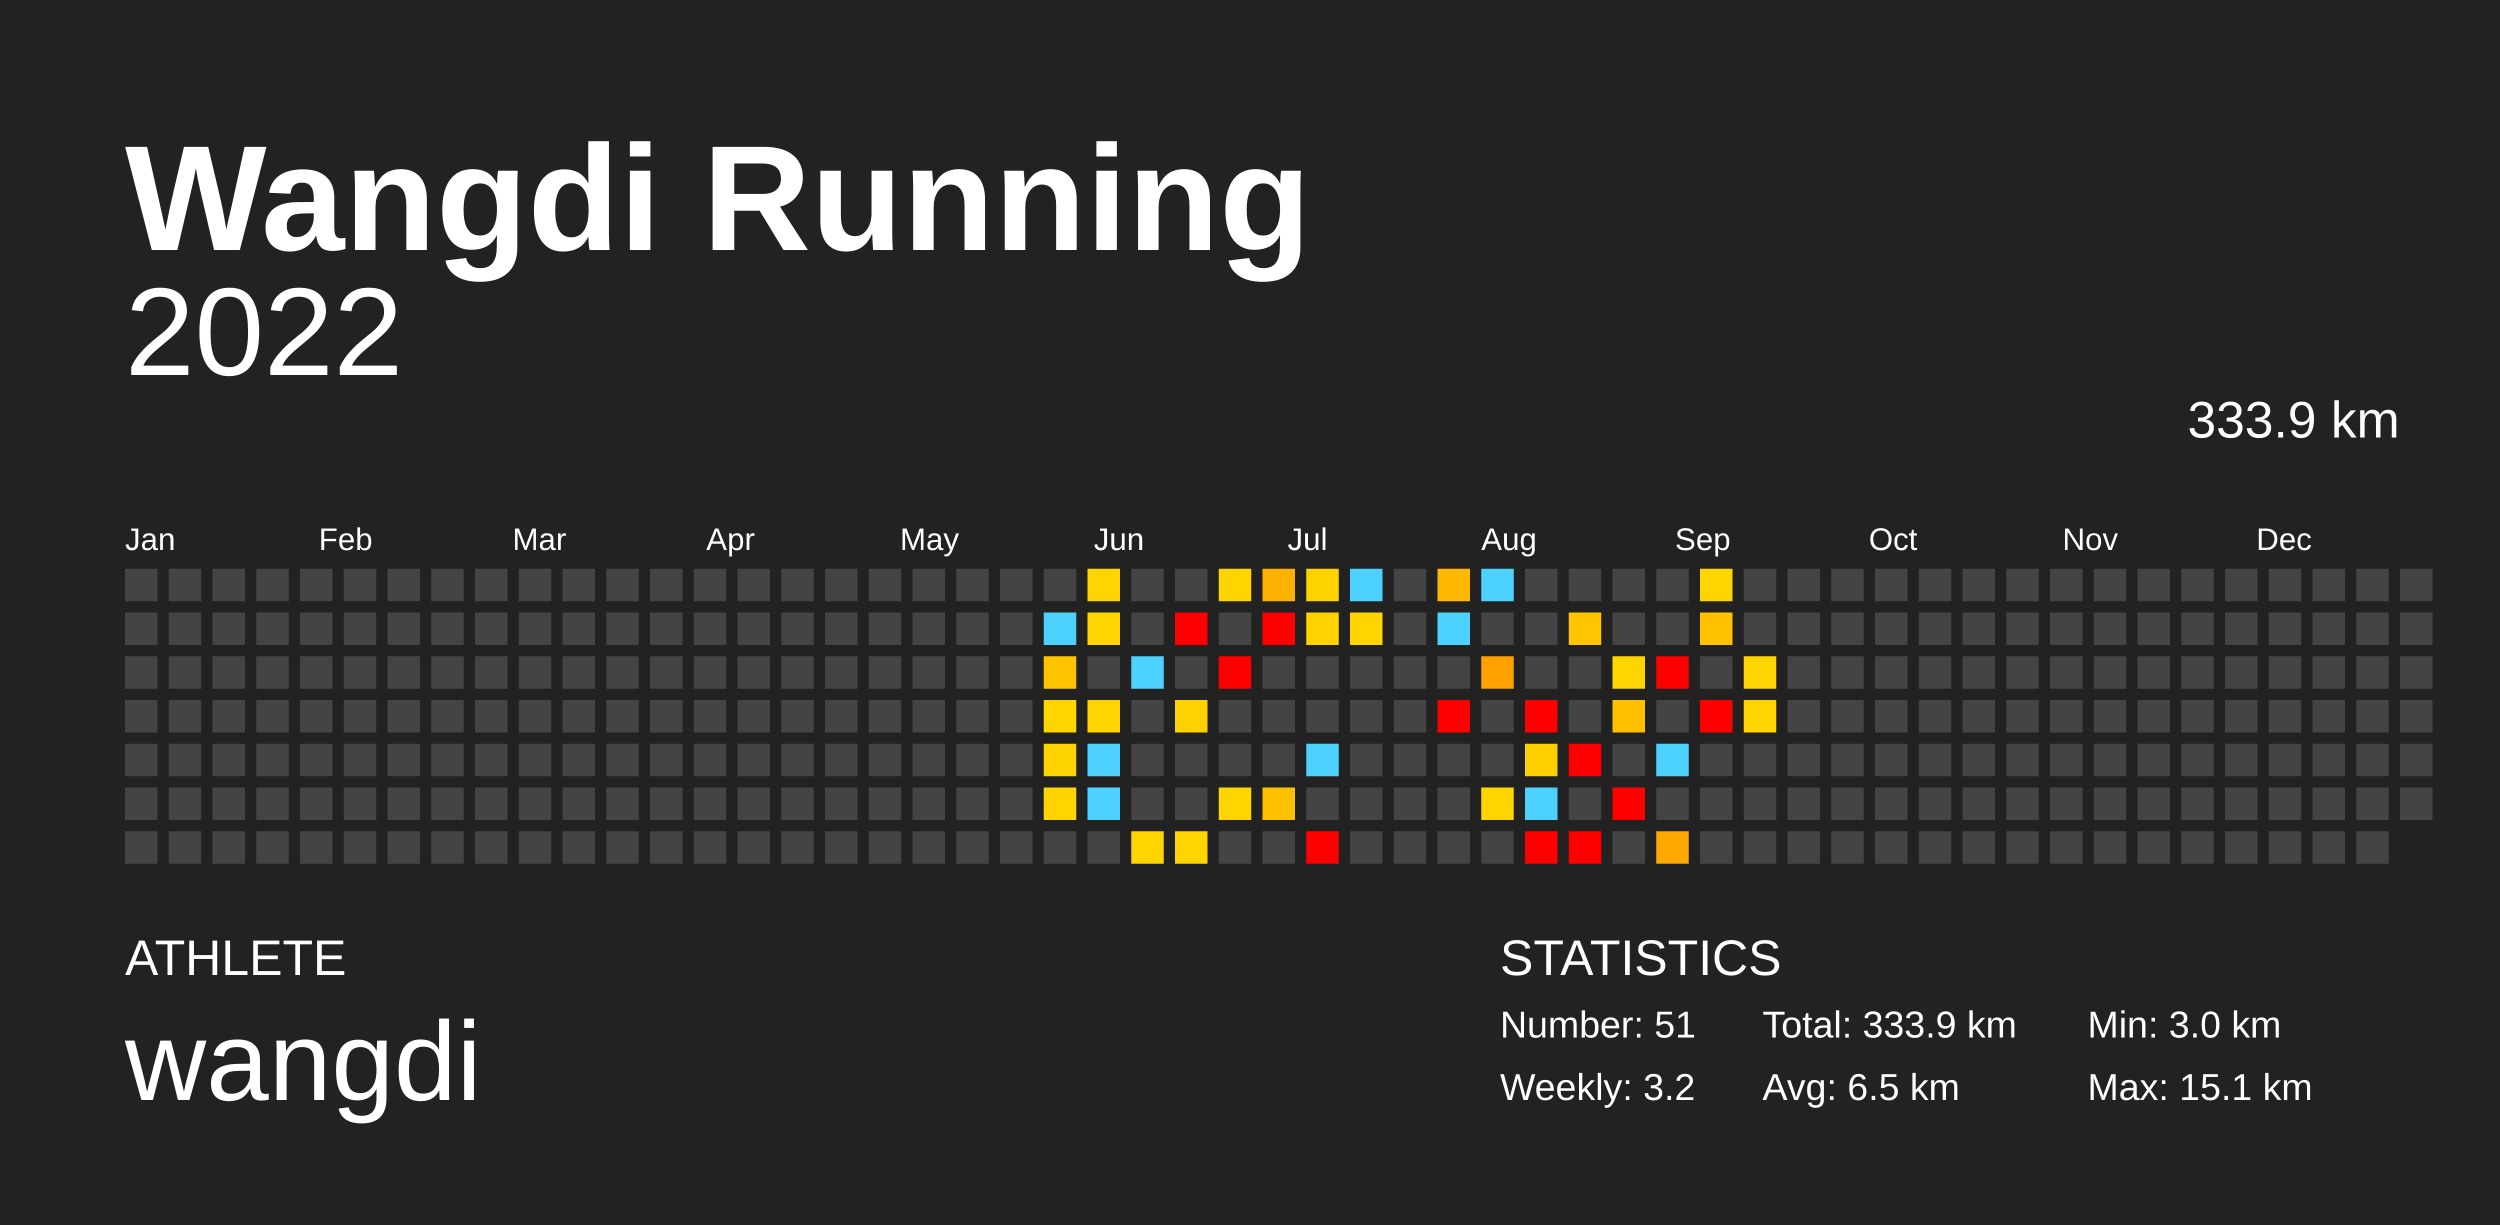
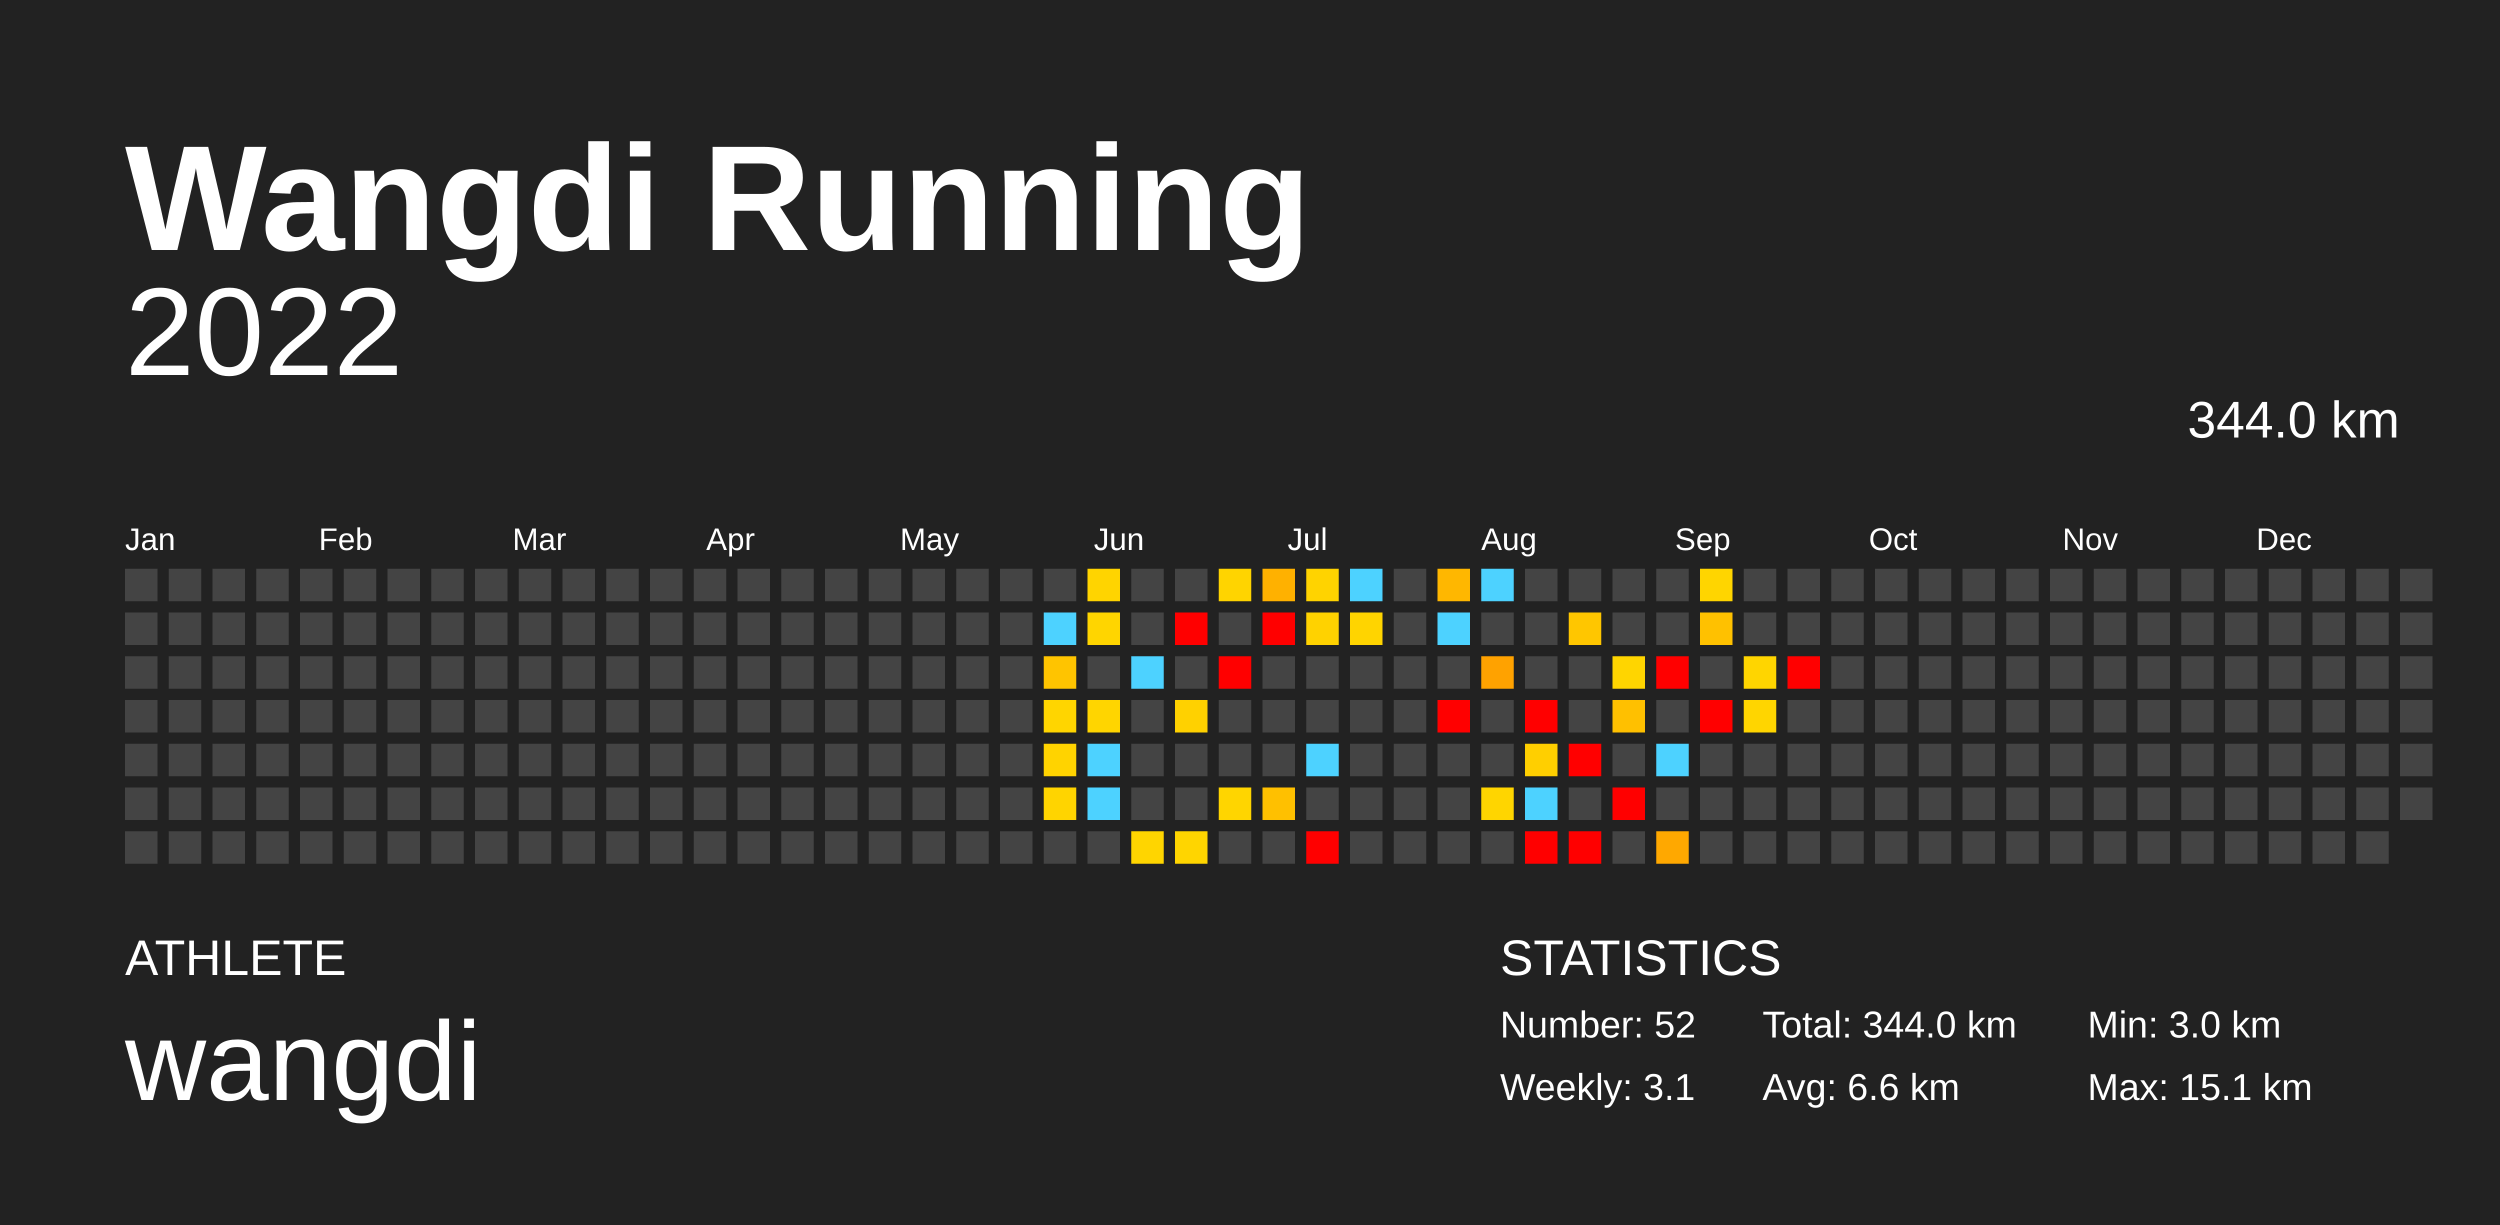
<svg xmlns="http://www.w3.org/2000/svg" baseProfile="full" height="98mm" version="1.1" viewBox="0,0,200,98" width="200mm">
  <defs />
  <rect fill="#222222" height="98" width="200" x="0" y="0" />
  <text fill="#FFFFFF" style="font-size:12px; font-family:Arial; font-weight:bold;" x="10" y="20">Wangdi Running</text>
  <text fill="#FFFFFF" style="font-size:4px; font-family:Arial" x="10" y="78">ATHLETE</text>
  <text fill="#FFFFFF" style="font-size:9px; font-family:Arial" x="10" y="88">wangdi</text>
  <text fill="#FFFFFF" style="font-size:4px; font-family:Arial" x="120" y="78">STATISTICS</text>
-   <text fill="#FFFFFF" style="font-size:3px; font-family:Arial" x="120" y="83">Number: 51</text>
-   <text fill="#FFFFFF" style="font-size:3px; font-family:Arial" x="120" y="88">Weekly: 3.2</text>
-   <text fill="#FFFFFF" style="font-size:3px; font-family:Arial" x="141" y="83">Total: 333.9 km</text>
-   <text fill="#FFFFFF" style="font-size:3px; font-family:Arial" x="141" y="88">Avg: 6.5 km</text>
+   <text fill="#FFFFFF" style="font-size:3px; font-family:Arial" x="120" y="83">Number: 52</text>
+   <text fill="#FFFFFF" style="font-size:3px; font-family:Arial" x="120" y="88">Weekly: 3.1</text>
+   <text fill="#FFFFFF" style="font-size:3px; font-family:Arial" x="141" y="83">Total: 344.0 km</text>
+   <text fill="#FFFFFF" style="font-size:3px; font-family:Arial" x="141" y="88">Avg: 6.6 km</text>
  <text fill="#FFFFFF" style="font-size:3px; font-family:Arial" x="167" y="83">Min: 3.0 km</text>
  <text fill="#FFFFFF" style="font-size:3px; font-family:Arial" x="167" y="88">Max: 15.1 km</text>
  <text alignment-baseline="hanging" fill="#FFFFFF" style="font-size:10.0px; font-family:Arial;" x="10" y="30">2022</text>
-   <text alignment-baseline="hanging" fill="#FFFFFF" style="font-size:4.125px; font-family:Arial;" x="175" y="35">333.9 km</text>
+   <text alignment-baseline="hanging" fill="#FFFFFF" style="font-size:4.125px; font-family:Arial;" x="175" y="35">344.0 km</text>
  <text fill="#FFFFFF" style="font-size:2.5px; font-family:Arial" x="10.0" y="44">Jan</text>
  <text fill="#FFFFFF" style="font-size:2.5px; font-family:Arial" x="25.5" y="44">Feb</text>
  <text fill="#FFFFFF" style="font-size:2.5px; font-family:Arial" x="41.0" y="44">Mar</text>
  <text fill="#FFFFFF" style="font-size:2.5px; font-family:Arial" x="56.5" y="44">Apr</text>
  <text fill="#FFFFFF" style="font-size:2.5px; font-family:Arial" x="72.0" y="44">May</text>
  <text fill="#FFFFFF" style="font-size:2.5px; font-family:Arial" x="87.5" y="44">Jun</text>
  <text fill="#FFFFFF" style="font-size:2.5px; font-family:Arial" x="103.0" y="44">Jul</text>
  <text fill="#FFFFFF" style="font-size:2.5px; font-family:Arial" x="118.5" y="44">Aug</text>
  <text fill="#FFFFFF" style="font-size:2.5px; font-family:Arial" x="134.0" y="44">Sep</text>
  <text fill="#FFFFFF" style="font-size:2.5px; font-family:Arial" x="149.5" y="44">Oct</text>
  <text fill="#FFFFFF" style="font-size:2.5px; font-family:Arial" x="165.0" y="44">Nov</text>
  <text fill="#FFFFFF" style="font-size:2.5px; font-family:Arial" x="180.5" y="44">Dec</text>
  <rect fill="#444444" height="2.6" width="2.6" x="10.0" y="45.5" />
  <rect fill="#444444" height="2.6" width="2.6" x="10.0" y="49.0" />
  <rect fill="#444444" height="2.6" width="2.6" x="10.0" y="52.5" />
  <rect fill="#444444" height="2.6" width="2.6" x="10.0" y="56.0" />
  <rect fill="#444444" height="2.6" width="2.6" x="10.0" y="59.5" />
  <rect fill="#444444" height="2.6" width="2.6" x="10.0" y="63.0" />
  <rect fill="#444444" height="2.6" width="2.6" x="10.0" y="66.5" />
  <rect fill="#444444" height="2.6" width="2.6" x="13.5" y="45.5" />
  <rect fill="#444444" height="2.6" width="2.6" x="13.5" y="49.0" />
  <rect fill="#444444" height="2.6" width="2.6" x="13.5" y="52.5" />
  <rect fill="#444444" height="2.6" width="2.6" x="13.5" y="56.0" />
  <rect fill="#444444" height="2.6" width="2.6" x="13.5" y="59.5" />
  <rect fill="#444444" height="2.6" width="2.6" x="13.5" y="63.0" />
  <rect fill="#444444" height="2.6" width="2.6" x="13.5" y="66.5" />
  <rect fill="#444444" height="2.6" width="2.6" x="17.0" y="45.5" />
  <rect fill="#444444" height="2.6" width="2.6" x="17.0" y="49.0" />
  <rect fill="#444444" height="2.6" width="2.6" x="17.0" y="52.5" />
  <rect fill="#444444" height="2.6" width="2.6" x="17.0" y="56.0" />
  <rect fill="#444444" height="2.6" width="2.6" x="17.0" y="59.5" />
  <rect fill="#444444" height="2.6" width="2.6" x="17.0" y="63.0" />
  <rect fill="#444444" height="2.6" width="2.6" x="17.0" y="66.5" />
  <rect fill="#444444" height="2.6" width="2.6" x="20.5" y="45.5" />
  <rect fill="#444444" height="2.6" width="2.6" x="20.5" y="49.0" />
  <rect fill="#444444" height="2.6" width="2.6" x="20.5" y="52.5" />
  <rect fill="#444444" height="2.6" width="2.6" x="20.5" y="56.0" />
  <rect fill="#444444" height="2.6" width="2.6" x="20.5" y="59.5" />
  <rect fill="#444444" height="2.6" width="2.6" x="20.5" y="63.0" />
  <rect fill="#444444" height="2.6" width="2.6" x="20.5" y="66.5" />
  <rect fill="#444444" height="2.6" width="2.6" x="24.0" y="45.5" />
  <rect fill="#444444" height="2.6" width="2.6" x="24.0" y="49.0" />
  <rect fill="#444444" height="2.6" width="2.6" x="24.0" y="52.5" />
  <rect fill="#444444" height="2.6" width="2.6" x="24.0" y="56.0" />
  <rect fill="#444444" height="2.6" width="2.6" x="24.0" y="59.5" />
  <rect fill="#444444" height="2.6" width="2.6" x="24.0" y="63.0" />
  <rect fill="#444444" height="2.6" width="2.6" x="24.0" y="66.5" />
  <rect fill="#444444" height="2.6" width="2.6" x="27.5" y="45.5" />
  <rect fill="#444444" height="2.6" width="2.6" x="27.5" y="49.0" />
  <rect fill="#444444" height="2.6" width="2.6" x="27.5" y="52.5" />
  <rect fill="#444444" height="2.6" width="2.6" x="27.5" y="56.0" />
  <rect fill="#444444" height="2.6" width="2.6" x="27.5" y="59.5" />
  <rect fill="#444444" height="2.6" width="2.6" x="27.5" y="63.0" />
  <rect fill="#444444" height="2.6" width="2.6" x="27.5" y="66.5" />
  <rect fill="#444444" height="2.6" width="2.6" x="31.0" y="45.5" />
  <rect fill="#444444" height="2.6" width="2.6" x="31.0" y="49.0" />
  <rect fill="#444444" height="2.6" width="2.6" x="31.0" y="52.5" />
  <rect fill="#444444" height="2.6" width="2.6" x="31.0" y="56.0" />
  <rect fill="#444444" height="2.6" width="2.6" x="31.0" y="59.5" />
  <rect fill="#444444" height="2.6" width="2.6" x="31.0" y="63.0" />
  <rect fill="#444444" height="2.6" width="2.6" x="31.0" y="66.5" />
  <rect fill="#444444" height="2.6" width="2.6" x="34.5" y="45.5" />
  <rect fill="#444444" height="2.6" width="2.6" x="34.5" y="49.0" />
  <rect fill="#444444" height="2.6" width="2.6" x="34.5" y="52.5" />
  <rect fill="#444444" height="2.6" width="2.6" x="34.5" y="56.0" />
  <rect fill="#444444" height="2.6" width="2.6" x="34.5" y="59.5" />
  <rect fill="#444444" height="2.6" width="2.6" x="34.5" y="63.0" />
  <rect fill="#444444" height="2.6" width="2.6" x="34.5" y="66.5" />
  <rect fill="#444444" height="2.6" width="2.6" x="38.0" y="45.5" />
  <rect fill="#444444" height="2.6" width="2.6" x="38.0" y="49.0" />
  <rect fill="#444444" height="2.6" width="2.6" x="38.0" y="52.5" />
  <rect fill="#444444" height="2.6" width="2.6" x="38.0" y="56.0" />
  <rect fill="#444444" height="2.6" width="2.6" x="38.0" y="59.5" />
  <rect fill="#444444" height="2.6" width="2.6" x="38.0" y="63.0" />
  <rect fill="#444444" height="2.6" width="2.6" x="38.0" y="66.5" />
  <rect fill="#444444" height="2.6" width="2.6" x="41.5" y="45.5" />
  <rect fill="#444444" height="2.6" width="2.6" x="41.5" y="49.0" />
  <rect fill="#444444" height="2.6" width="2.6" x="41.5" y="52.5" />
  <rect fill="#444444" height="2.6" width="2.6" x="41.5" y="56.0" />
  <rect fill="#444444" height="2.6" width="2.6" x="41.5" y="59.5" />
  <rect fill="#444444" height="2.6" width="2.6" x="41.5" y="63.0" />
  <rect fill="#444444" height="2.6" width="2.6" x="41.5" y="66.5" />
  <rect fill="#444444" height="2.6" width="2.6" x="45.0" y="45.5" />
  <rect fill="#444444" height="2.6" width="2.6" x="45.0" y="49.0" />
  <rect fill="#444444" height="2.6" width="2.6" x="45.0" y="52.5" />
  <rect fill="#444444" height="2.6" width="2.6" x="45.0" y="56.0" />
  <rect fill="#444444" height="2.6" width="2.6" x="45.0" y="59.5" />
  <rect fill="#444444" height="2.6" width="2.6" x="45.0" y="63.0" />
  <rect fill="#444444" height="2.6" width="2.6" x="45.0" y="66.5" />
  <rect fill="#444444" height="2.6" width="2.6" x="48.5" y="45.5" />
  <rect fill="#444444" height="2.6" width="2.6" x="48.5" y="49.0" />
  <rect fill="#444444" height="2.6" width="2.6" x="48.5" y="52.5" />
  <rect fill="#444444" height="2.6" width="2.6" x="48.5" y="56.0" />
  <rect fill="#444444" height="2.6" width="2.6" x="48.5" y="59.5" />
  <rect fill="#444444" height="2.6" width="2.6" x="48.5" y="63.0" />
  <rect fill="#444444" height="2.6" width="2.6" x="48.5" y="66.5" />
  <rect fill="#444444" height="2.6" width="2.6" x="52.0" y="45.5" />
  <rect fill="#444444" height="2.6" width="2.6" x="52.0" y="49.0" />
  <rect fill="#444444" height="2.6" width="2.6" x="52.0" y="52.5" />
  <rect fill="#444444" height="2.6" width="2.6" x="52.0" y="56.0" />
  <rect fill="#444444" height="2.6" width="2.6" x="52.0" y="59.5" />
  <rect fill="#444444" height="2.6" width="2.6" x="52.0" y="63.0" />
  <rect fill="#444444" height="2.6" width="2.6" x="52.0" y="66.5" />
  <rect fill="#444444" height="2.6" width="2.6" x="55.5" y="45.5" />
  <rect fill="#444444" height="2.6" width="2.6" x="55.5" y="49.0" />
  <rect fill="#444444" height="2.6" width="2.6" x="55.5" y="52.5" />
  <rect fill="#444444" height="2.6" width="2.6" x="55.5" y="56.0" />
  <rect fill="#444444" height="2.6" width="2.6" x="55.5" y="59.5" />
  <rect fill="#444444" height="2.6" width="2.6" x="55.5" y="63.0" />
  <rect fill="#444444" height="2.6" width="2.6" x="55.5" y="66.5" />
  <rect fill="#444444" height="2.6" width="2.6" x="59.0" y="45.5" />
  <rect fill="#444444" height="2.6" width="2.6" x="59.0" y="49.0" />
  <rect fill="#444444" height="2.6" width="2.6" x="59.0" y="52.5" />
  <rect fill="#444444" height="2.6" width="2.6" x="59.0" y="56.0" />
  <rect fill="#444444" height="2.6" width="2.6" x="59.0" y="59.5" />
  <rect fill="#444444" height="2.6" width="2.6" x="59.0" y="63.0" />
  <rect fill="#444444" height="2.6" width="2.6" x="59.0" y="66.5" />
  <rect fill="#444444" height="2.6" width="2.6" x="62.5" y="45.5" />
  <rect fill="#444444" height="2.6" width="2.6" x="62.5" y="49.0" />
  <rect fill="#444444" height="2.6" width="2.6" x="62.5" y="52.5" />
  <rect fill="#444444" height="2.6" width="2.6" x="62.5" y="56.0" />
  <rect fill="#444444" height="2.6" width="2.6" x="62.5" y="59.5" />
  <rect fill="#444444" height="2.6" width="2.6" x="62.5" y="63.0" />
  <rect fill="#444444" height="2.6" width="2.6" x="62.5" y="66.5" />
  <rect fill="#444444" height="2.6" width="2.6" x="66.0" y="45.5" />
  <rect fill="#444444" height="2.6" width="2.6" x="66.0" y="49.0" />
  <rect fill="#444444" height="2.6" width="2.6" x="66.0" y="52.5" />
  <rect fill="#444444" height="2.6" width="2.6" x="66.0" y="56.0" />
  <rect fill="#444444" height="2.6" width="2.6" x="66.0" y="59.5" />
  <rect fill="#444444" height="2.6" width="2.6" x="66.0" y="63.0" />
  <rect fill="#444444" height="2.6" width="2.6" x="66.0" y="66.5" />
  <rect fill="#444444" height="2.6" width="2.6" x="69.5" y="45.5" />
  <rect fill="#444444" height="2.6" width="2.6" x="69.5" y="49.0" />
  <rect fill="#444444" height="2.6" width="2.6" x="69.5" y="52.5" />
  <rect fill="#444444" height="2.6" width="2.6" x="69.5" y="56.0" />
  <rect fill="#444444" height="2.6" width="2.6" x="69.5" y="59.5" />
  <rect fill="#444444" height="2.6" width="2.6" x="69.5" y="63.0" />
  <rect fill="#444444" height="2.6" width="2.6" x="69.5" y="66.5" />
  <rect fill="#444444" height="2.6" width="2.6" x="73.0" y="45.5" />
  <rect fill="#444444" height="2.6" width="2.6" x="73.0" y="49.0" />
  <rect fill="#444444" height="2.6" width="2.6" x="73.0" y="52.5" />
  <rect fill="#444444" height="2.6" width="2.6" x="73.0" y="56.0" />
  <rect fill="#444444" height="2.6" width="2.6" x="73.0" y="59.5" />
  <rect fill="#444444" height="2.6" width="2.6" x="73.0" y="63.0" />
  <rect fill="#444444" height="2.6" width="2.6" x="73.0" y="66.5" />
  <rect fill="#444444" height="2.6" width="2.6" x="76.5" y="45.5" />
  <rect fill="#444444" height="2.6" width="2.6" x="76.5" y="49.0" />
  <rect fill="#444444" height="2.6" width="2.6" x="76.5" y="52.5" />
  <rect fill="#444444" height="2.6" width="2.6" x="76.5" y="56.0" />
  <rect fill="#444444" height="2.6" width="2.6" x="76.5" y="59.5" />
  <rect fill="#444444" height="2.6" width="2.6" x="76.5" y="63.0" />
  <rect fill="#444444" height="2.6" width="2.6" x="76.5" y="66.5" />
  <rect fill="#444444" height="2.6" width="2.6" x="80.0" y="45.5" />
  <rect fill="#444444" height="2.6" width="2.6" x="80.0" y="49.0" />
  <rect fill="#444444" height="2.6" width="2.6" x="80.0" y="52.5" />
  <rect fill="#444444" height="2.6" width="2.6" x="80.0" y="56.0" />
  <rect fill="#444444" height="2.6" width="2.6" x="80.0" y="59.5" />
  <rect fill="#444444" height="2.6" width="2.6" x="80.0" y="63.0" />
  <rect fill="#444444" height="2.6" width="2.6" x="80.0" y="66.5" />
  <rect fill="#444444" height="2.6" width="2.6" x="83.5" y="45.5" />
  <rect fill="#4dd2ff" height="2.6" width="2.6" x="83.5" y="49.0" />
  <rect fill="#ffc400" height="2.6" width="2.6" x="83.5" y="52.5" />
  <rect fill="#ffd500" height="2.6" width="2.6" x="83.5" y="56.0" />
  <rect fill="#ffd300" height="2.6" width="2.6" x="83.5" y="59.5" />
  <rect fill="#ffd400" height="2.6" width="2.6" x="83.5" y="63.0" />
  <rect fill="#444444" height="2.6" width="2.6" x="83.5" y="66.5" />
  <rect fill="#ffd400" height="2.6" width="2.6" x="87.0" y="45.5" />
  <rect fill="#ffd500" height="2.6" width="2.6" x="87.0" y="49.0" />
  <rect fill="#444444" height="2.6" width="2.6" x="87.0" y="52.5" />
  <rect fill="#ffd500" height="2.6" width="2.6" x="87.0" y="56.0" />
  <rect fill="#4dd2ff" height="2.6" width="2.6" x="87.0" y="59.5" />
  <rect fill="#4dd2ff" height="2.6" width="2.6" x="87.0" y="63.0" />
  <rect fill="#444444" height="2.6" width="2.6" x="87.0" y="66.5" />
  <rect fill="#444444" height="2.6" width="2.6" x="90.5" y="45.5" />
  <rect fill="#444444" height="2.6" width="2.6" x="90.5" y="49.0" />
  <rect fill="#4dd2ff" height="2.6" width="2.6" x="90.5" y="52.5" />
  <rect fill="#444444" height="2.6" width="2.6" x="90.5" y="56.0" />
  <rect fill="#444444" height="2.6" width="2.6" x="90.5" y="59.5" />
  <rect fill="#444444" height="2.6" width="2.6" x="90.5" y="63.0" />
  <rect fill="#ffd500" height="2.6" width="2.6" x="90.5" y="66.5" />
  <rect fill="#444444" height="2.6" width="2.6" x="94.0" y="45.5" />
  <rect fill="red" height="2.6" width="2.6" x="94.0" y="49.0" />
  <rect fill="#444444" height="2.6" width="2.6" x="94.0" y="52.5" />
  <rect fill="#ffd100" height="2.6" width="2.6" x="94.0" y="56.0" />
  <rect fill="#444444" height="2.6" width="2.6" x="94.0" y="59.5" />
  <rect fill="#444444" height="2.6" width="2.6" x="94.0" y="63.0" />
  <rect fill="#ffd500" height="2.6" width="2.6" x="94.0" y="66.5" />
  <rect fill="#ffd400" height="2.6" width="2.6" x="97.5" y="45.5" />
  <rect fill="#444444" height="2.6" width="2.6" x="97.5" y="49.0" />
  <rect fill="red" height="2.6" width="2.6" x="97.5" y="52.5" />
  <rect fill="#444444" height="2.6" width="2.6" x="97.5" y="56.0" />
  <rect fill="#444444" height="2.6" width="2.6" x="97.5" y="59.5" />
  <rect fill="#ffd500" height="2.6" width="2.6" x="97.5" y="63.0" />
  <rect fill="#444444" height="2.6" width="2.6" x="97.5" y="66.5" />
  <rect fill="#ffb100" height="2.6" width="2.6" x="101.0" y="45.5" />
  <rect fill="red" height="2.6" width="2.6" x="101.0" y="49.0" />
  <rect fill="#444444" height="2.6" width="2.6" x="101.0" y="52.5" />
  <rect fill="#444444" height="2.6" width="2.6" x="101.0" y="56.0" />
  <rect fill="#444444" height="2.6" width="2.6" x="101.0" y="59.5" />
  <rect fill="#ffc000" height="2.6" width="2.6" x="101.0" y="63.0" />
  <rect fill="#444444" height="2.6" width="2.6" x="101.0" y="66.5" />
  <rect fill="#ffd300" height="2.6" width="2.6" x="104.5" y="45.5" />
  <rect fill="#ffd200" height="2.6" width="2.6" x="104.5" y="49.0" />
  <rect fill="#444444" height="2.6" width="2.6" x="104.5" y="52.5" />
  <rect fill="#444444" height="2.6" width="2.6" x="104.5" y="56.0" />
  <rect fill="#4dd2ff" height="2.6" width="2.6" x="104.5" y="59.5" />
  <rect fill="#444444" height="2.6" width="2.6" x="104.5" y="63.0" />
  <rect fill="red" height="2.6" width="2.6" x="104.5" y="66.5" />
  <rect fill="#4dd2ff" height="2.6" width="2.6" x="108.0" y="45.5" />
  <rect fill="#ffd400" height="2.6" width="2.6" x="108.0" y="49.0" />
  <rect fill="#444444" height="2.6" width="2.6" x="108.0" y="52.5" />
  <rect fill="#444444" height="2.6" width="2.6" x="108.0" y="56.0" />
  <rect fill="#444444" height="2.6" width="2.6" x="108.0" y="59.5" />
  <rect fill="#444444" height="2.6" width="2.6" x="108.0" y="63.0" />
  <rect fill="#444444" height="2.6" width="2.6" x="108.0" y="66.5" />
  <rect fill="#444444" height="2.6" width="2.6" x="111.5" y="45.5" />
  <rect fill="#444444" height="2.6" width="2.6" x="111.5" y="49.0" />
  <rect fill="#444444" height="2.6" width="2.6" x="111.5" y="52.5" />
  <rect fill="#444444" height="2.6" width="2.6" x="111.5" y="56.0" />
  <rect fill="#444444" height="2.6" width="2.6" x="111.5" y="59.5" />
  <rect fill="#444444" height="2.6" width="2.6" x="111.5" y="63.0" />
  <rect fill="#444444" height="2.6" width="2.6" x="111.5" y="66.5" />
  <rect fill="#ffb700" height="2.6" width="2.6" x="115.0" y="45.5" />
  <rect fill="#4dd2ff" height="2.6" width="2.6" x="115.0" y="49.0" />
  <rect fill="#444444" height="2.6" width="2.6" x="115.0" y="52.5" />
  <rect fill="red" height="2.6" width="2.6" x="115.0" y="56.0" />
  <rect fill="#444444" height="2.6" width="2.6" x="115.0" y="59.5" />
  <rect fill="#444444" height="2.6" width="2.6" x="115.0" y="63.0" />
  <rect fill="#444444" height="2.6" width="2.6" x="115.0" y="66.5" />
  <rect fill="#4dd2ff" height="2.6" width="2.6" x="118.5" y="45.5" />
  <rect fill="#444444" height="2.6" width="2.6" x="118.5" y="49.0" />
  <rect fill="#ffa200" height="2.6" width="2.6" x="118.5" y="52.5" />
  <rect fill="#444444" height="2.6" width="2.6" x="118.5" y="56.0" />
  <rect fill="#444444" height="2.6" width="2.6" x="118.5" y="59.5" />
  <rect fill="#ffd500" height="2.6" width="2.6" x="118.5" y="63.0" />
  <rect fill="#444444" height="2.6" width="2.6" x="118.5" y="66.5" />
  <rect fill="#444444" height="2.6" width="2.6" x="122.0" y="45.5" />
  <rect fill="#444444" height="2.6" width="2.6" x="122.0" y="49.0" />
  <rect fill="#444444" height="2.6" width="2.6" x="122.0" y="52.5" />
  <rect fill="red" height="2.6" width="2.6" x="122.0" y="56.0" />
  <rect fill="#ffcf00" height="2.6" width="2.6" x="122.0" y="59.5" />
  <rect fill="#4dd2ff" height="2.6" width="2.6" x="122.0" y="63.0" />
  <rect fill="red" height="2.6" width="2.6" x="122.0" y="66.5" />
  <rect fill="#444444" height="2.6" width="2.6" x="125.5" y="45.5" />
  <rect fill="#ffc600" height="2.6" width="2.6" x="125.5" y="49.0" />
  <rect fill="#444444" height="2.6" width="2.6" x="125.5" y="52.5" />
  <rect fill="#444444" height="2.6" width="2.6" x="125.5" y="56.0" />
  <rect fill="red" height="2.6" width="2.6" x="125.5" y="59.5" />
  <rect fill="#444444" height="2.6" width="2.6" x="125.5" y="63.0" />
  <rect fill="red" height="2.6" width="2.6" x="125.5" y="66.5" />
  <rect fill="#444444" height="2.6" width="2.6" x="129.0" y="45.5" />
  <rect fill="#444444" height="2.6" width="2.6" x="129.0" y="49.0" />
  <rect fill="#ffd500" height="2.6" width="2.6" x="129.0" y="52.5" />
  <rect fill="#ffc000" height="2.6" width="2.6" x="129.0" y="56.0" />
  <rect fill="#444444" height="2.6" width="2.6" x="129.0" y="59.5" />
  <rect fill="red" height="2.6" width="2.6" x="129.0" y="63.0" />
  <rect fill="#444444" height="2.6" width="2.6" x="129.0" y="66.5" />
  <rect fill="#444444" height="2.6" width="2.6" x="132.5" y="45.5" />
  <rect fill="#444444" height="2.6" width="2.6" x="132.5" y="49.0" />
  <rect fill="red" height="2.6" width="2.6" x="132.5" y="52.5" />
  <rect fill="#444444" height="2.6" width="2.6" x="132.5" y="56.0" />
  <rect fill="#4dd2ff" height="2.6" width="2.6" x="132.5" y="59.5" />
  <rect fill="#444444" height="2.6" width="2.6" x="132.5" y="63.0" />
  <rect fill="#ffa800" height="2.6" width="2.6" x="132.5" y="66.5" />
  <rect fill="#ffd500" height="2.6" width="2.6" x="136.0" y="45.5" />
  <rect fill="#ffc100" height="2.6" width="2.6" x="136.0" y="49.0" />
  <rect fill="#444444" height="2.6" width="2.6" x="136.0" y="52.5" />
  <rect fill="red" height="2.6" width="2.6" x="136.0" y="56.0" />
  <rect fill="#444444" height="2.6" width="2.6" x="136.0" y="59.5" />
  <rect fill="#444444" height="2.6" width="2.6" x="136.0" y="63.0" />
  <rect fill="#444444" height="2.6" width="2.6" x="136.0" y="66.5" />
  <rect fill="#444444" height="2.6" width="2.6" x="139.5" y="45.5" />
  <rect fill="#444444" height="2.6" width="2.6" x="139.5" y="49.0" />
  <rect fill="#ffd500" height="2.6" width="2.6" x="139.5" y="52.5" />
  <rect fill="#ffd500" height="2.6" width="2.6" x="139.5" y="56.0" />
  <rect fill="#444444" height="2.6" width="2.6" x="139.5" y="59.5" />
  <rect fill="#444444" height="2.6" width="2.6" x="139.5" y="63.0" />
  <rect fill="#444444" height="2.6" width="2.6" x="139.5" y="66.5" />
  <rect fill="#444444" height="2.6" width="2.6" x="143.0" y="45.5" />
  <rect fill="#444444" height="2.6" width="2.6" x="143.0" y="49.0" />
-   <rect fill="#444444" height="2.6" width="2.6" x="143.0" y="52.5" />
+   <rect fill="red" height="2.6" width="2.6" x="143.0" y="52.5" />
  <rect fill="#444444" height="2.6" width="2.6" x="143.0" y="56.0" />
  <rect fill="#444444" height="2.6" width="2.6" x="143.0" y="59.5" />
  <rect fill="#444444" height="2.6" width="2.6" x="143.0" y="63.0" />
  <rect fill="#444444" height="2.6" width="2.6" x="143.0" y="66.5" />
  <rect fill="#444444" height="2.6" width="2.6" x="146.5" y="45.5" />
  <rect fill="#444444" height="2.6" width="2.6" x="146.5" y="49.0" />
  <rect fill="#444444" height="2.6" width="2.6" x="146.5" y="52.5" />
  <rect fill="#444444" height="2.6" width="2.6" x="146.5" y="56.0" />
  <rect fill="#444444" height="2.6" width="2.6" x="146.5" y="59.5" />
  <rect fill="#444444" height="2.6" width="2.6" x="146.5" y="63.0" />
  <rect fill="#444444" height="2.6" width="2.6" x="146.5" y="66.5" />
  <rect fill="#444444" height="2.6" width="2.6" x="150.0" y="45.5" />
  <rect fill="#444444" height="2.6" width="2.6" x="150.0" y="49.0" />
  <rect fill="#444444" height="2.6" width="2.6" x="150.0" y="52.5" />
  <rect fill="#444444" height="2.6" width="2.6" x="150.0" y="56.0" />
  <rect fill="#444444" height="2.6" width="2.6" x="150.0" y="59.5" />
  <rect fill="#444444" height="2.6" width="2.6" x="150.0" y="63.0" />
  <rect fill="#444444" height="2.6" width="2.6" x="150.0" y="66.5" />
  <rect fill="#444444" height="2.6" width="2.6" x="153.5" y="45.5" />
  <rect fill="#444444" height="2.6" width="2.6" x="153.5" y="49.0" />
  <rect fill="#444444" height="2.6" width="2.6" x="153.5" y="52.5" />
  <rect fill="#444444" height="2.6" width="2.6" x="153.5" y="56.0" />
  <rect fill="#444444" height="2.6" width="2.6" x="153.5" y="59.5" />
  <rect fill="#444444" height="2.6" width="2.6" x="153.5" y="63.0" />
  <rect fill="#444444" height="2.6" width="2.6" x="153.5" y="66.5" />
  <rect fill="#444444" height="2.6" width="2.6" x="157.0" y="45.5" />
  <rect fill="#444444" height="2.6" width="2.6" x="157.0" y="49.0" />
  <rect fill="#444444" height="2.6" width="2.6" x="157.0" y="52.5" />
  <rect fill="#444444" height="2.6" width="2.6" x="157.0" y="56.0" />
  <rect fill="#444444" height="2.6" width="2.6" x="157.0" y="59.5" />
  <rect fill="#444444" height="2.6" width="2.6" x="157.0" y="63.0" />
  <rect fill="#444444" height="2.6" width="2.6" x="157.0" y="66.5" />
  <rect fill="#444444" height="2.6" width="2.6" x="160.5" y="45.5" />
  <rect fill="#444444" height="2.6" width="2.6" x="160.5" y="49.0" />
  <rect fill="#444444" height="2.6" width="2.6" x="160.5" y="52.5" />
  <rect fill="#444444" height="2.6" width="2.6" x="160.5" y="56.0" />
  <rect fill="#444444" height="2.6" width="2.6" x="160.5" y="59.5" />
  <rect fill="#444444" height="2.6" width="2.6" x="160.5" y="63.0" />
  <rect fill="#444444" height="2.6" width="2.6" x="160.5" y="66.5" />
  <rect fill="#444444" height="2.6" width="2.6" x="164.0" y="45.5" />
  <rect fill="#444444" height="2.6" width="2.6" x="164.0" y="49.0" />
  <rect fill="#444444" height="2.6" width="2.6" x="164.0" y="52.5" />
  <rect fill="#444444" height="2.6" width="2.6" x="164.0" y="56.0" />
  <rect fill="#444444" height="2.6" width="2.6" x="164.0" y="59.5" />
  <rect fill="#444444" height="2.6" width="2.6" x="164.0" y="63.0" />
  <rect fill="#444444" height="2.6" width="2.6" x="164.0" y="66.5" />
  <rect fill="#444444" height="2.6" width="2.6" x="167.5" y="45.5" />
  <rect fill="#444444" height="2.6" width="2.6" x="167.5" y="49.0" />
  <rect fill="#444444" height="2.6" width="2.6" x="167.5" y="52.5" />
  <rect fill="#444444" height="2.6" width="2.6" x="167.5" y="56.0" />
  <rect fill="#444444" height="2.6" width="2.6" x="167.5" y="59.5" />
  <rect fill="#444444" height="2.6" width="2.6" x="167.5" y="63.0" />
  <rect fill="#444444" height="2.6" width="2.6" x="167.5" y="66.5" />
  <rect fill="#444444" height="2.6" width="2.6" x="171.0" y="45.5" />
  <rect fill="#444444" height="2.6" width="2.6" x="171.0" y="49.0" />
  <rect fill="#444444" height="2.6" width="2.6" x="171.0" y="52.5" />
  <rect fill="#444444" height="2.6" width="2.6" x="171.0" y="56.0" />
  <rect fill="#444444" height="2.6" width="2.6" x="171.0" y="59.5" />
  <rect fill="#444444" height="2.6" width="2.6" x="171.0" y="63.0" />
  <rect fill="#444444" height="2.6" width="2.6" x="171.0" y="66.5" />
  <rect fill="#444444" height="2.6" width="2.6" x="174.5" y="45.5" />
  <rect fill="#444444" height="2.6" width="2.6" x="174.5" y="49.0" />
  <rect fill="#444444" height="2.6" width="2.6" x="174.5" y="52.5" />
  <rect fill="#444444" height="2.6" width="2.6" x="174.5" y="56.0" />
  <rect fill="#444444" height="2.6" width="2.6" x="174.5" y="59.5" />
  <rect fill="#444444" height="2.6" width="2.6" x="174.5" y="63.0" />
  <rect fill="#444444" height="2.6" width="2.6" x="174.5" y="66.5" />
  <rect fill="#444444" height="2.6" width="2.6" x="178.0" y="45.5" />
  <rect fill="#444444" height="2.6" width="2.6" x="178.0" y="49.0" />
  <rect fill="#444444" height="2.6" width="2.6" x="178.0" y="52.5" />
  <rect fill="#444444" height="2.6" width="2.6" x="178.0" y="56.0" />
  <rect fill="#444444" height="2.6" width="2.6" x="178.0" y="59.5" />
  <rect fill="#444444" height="2.6" width="2.6" x="178.0" y="63.0" />
  <rect fill="#444444" height="2.6" width="2.6" x="178.0" y="66.5" />
  <rect fill="#444444" height="2.6" width="2.6" x="181.5" y="45.5" />
  <rect fill="#444444" height="2.6" width="2.6" x="181.5" y="49.0" />
  <rect fill="#444444" height="2.6" width="2.6" x="181.5" y="52.5" />
  <rect fill="#444444" height="2.6" width="2.6" x="181.5" y="56.0" />
  <rect fill="#444444" height="2.6" width="2.6" x="181.5" y="59.5" />
  <rect fill="#444444" height="2.6" width="2.6" x="181.5" y="63.0" />
  <rect fill="#444444" height="2.6" width="2.6" x="181.5" y="66.5" />
  <rect fill="#444444" height="2.6" width="2.6" x="185.0" y="45.5" />
  <rect fill="#444444" height="2.6" width="2.6" x="185.0" y="49.0" />
  <rect fill="#444444" height="2.6" width="2.6" x="185.0" y="52.5" />
  <rect fill="#444444" height="2.6" width="2.6" x="185.0" y="56.0" />
  <rect fill="#444444" height="2.6" width="2.6" x="185.0" y="59.5" />
  <rect fill="#444444" height="2.6" width="2.6" x="185.0" y="63.0" />
  <rect fill="#444444" height="2.6" width="2.6" x="185.0" y="66.5" />
  <rect fill="#444444" height="2.6" width="2.6" x="188.5" y="45.5" />
  <rect fill="#444444" height="2.6" width="2.6" x="188.5" y="49.0" />
  <rect fill="#444444" height="2.6" width="2.6" x="188.5" y="52.5" />
  <rect fill="#444444" height="2.6" width="2.6" x="188.5" y="56.0" />
  <rect fill="#444444" height="2.6" width="2.6" x="188.5" y="59.5" />
  <rect fill="#444444" height="2.6" width="2.6" x="188.5" y="63.0" />
  <rect fill="#444444" height="2.6" width="2.6" x="188.5" y="66.5" />
  <rect fill="#444444" height="2.6" width="2.6" x="192.0" y="45.5" />
  <rect fill="#444444" height="2.6" width="2.6" x="192.0" y="49.0" />
  <rect fill="#444444" height="2.6" width="2.6" x="192.0" y="52.5" />
  <rect fill="#444444" height="2.6" width="2.6" x="192.0" y="56.0" />
  <rect fill="#444444" height="2.6" width="2.6" x="192.0" y="59.5" />
  <rect fill="#444444" height="2.6" width="2.6" x="192.0" y="63.0" />
</svg>
